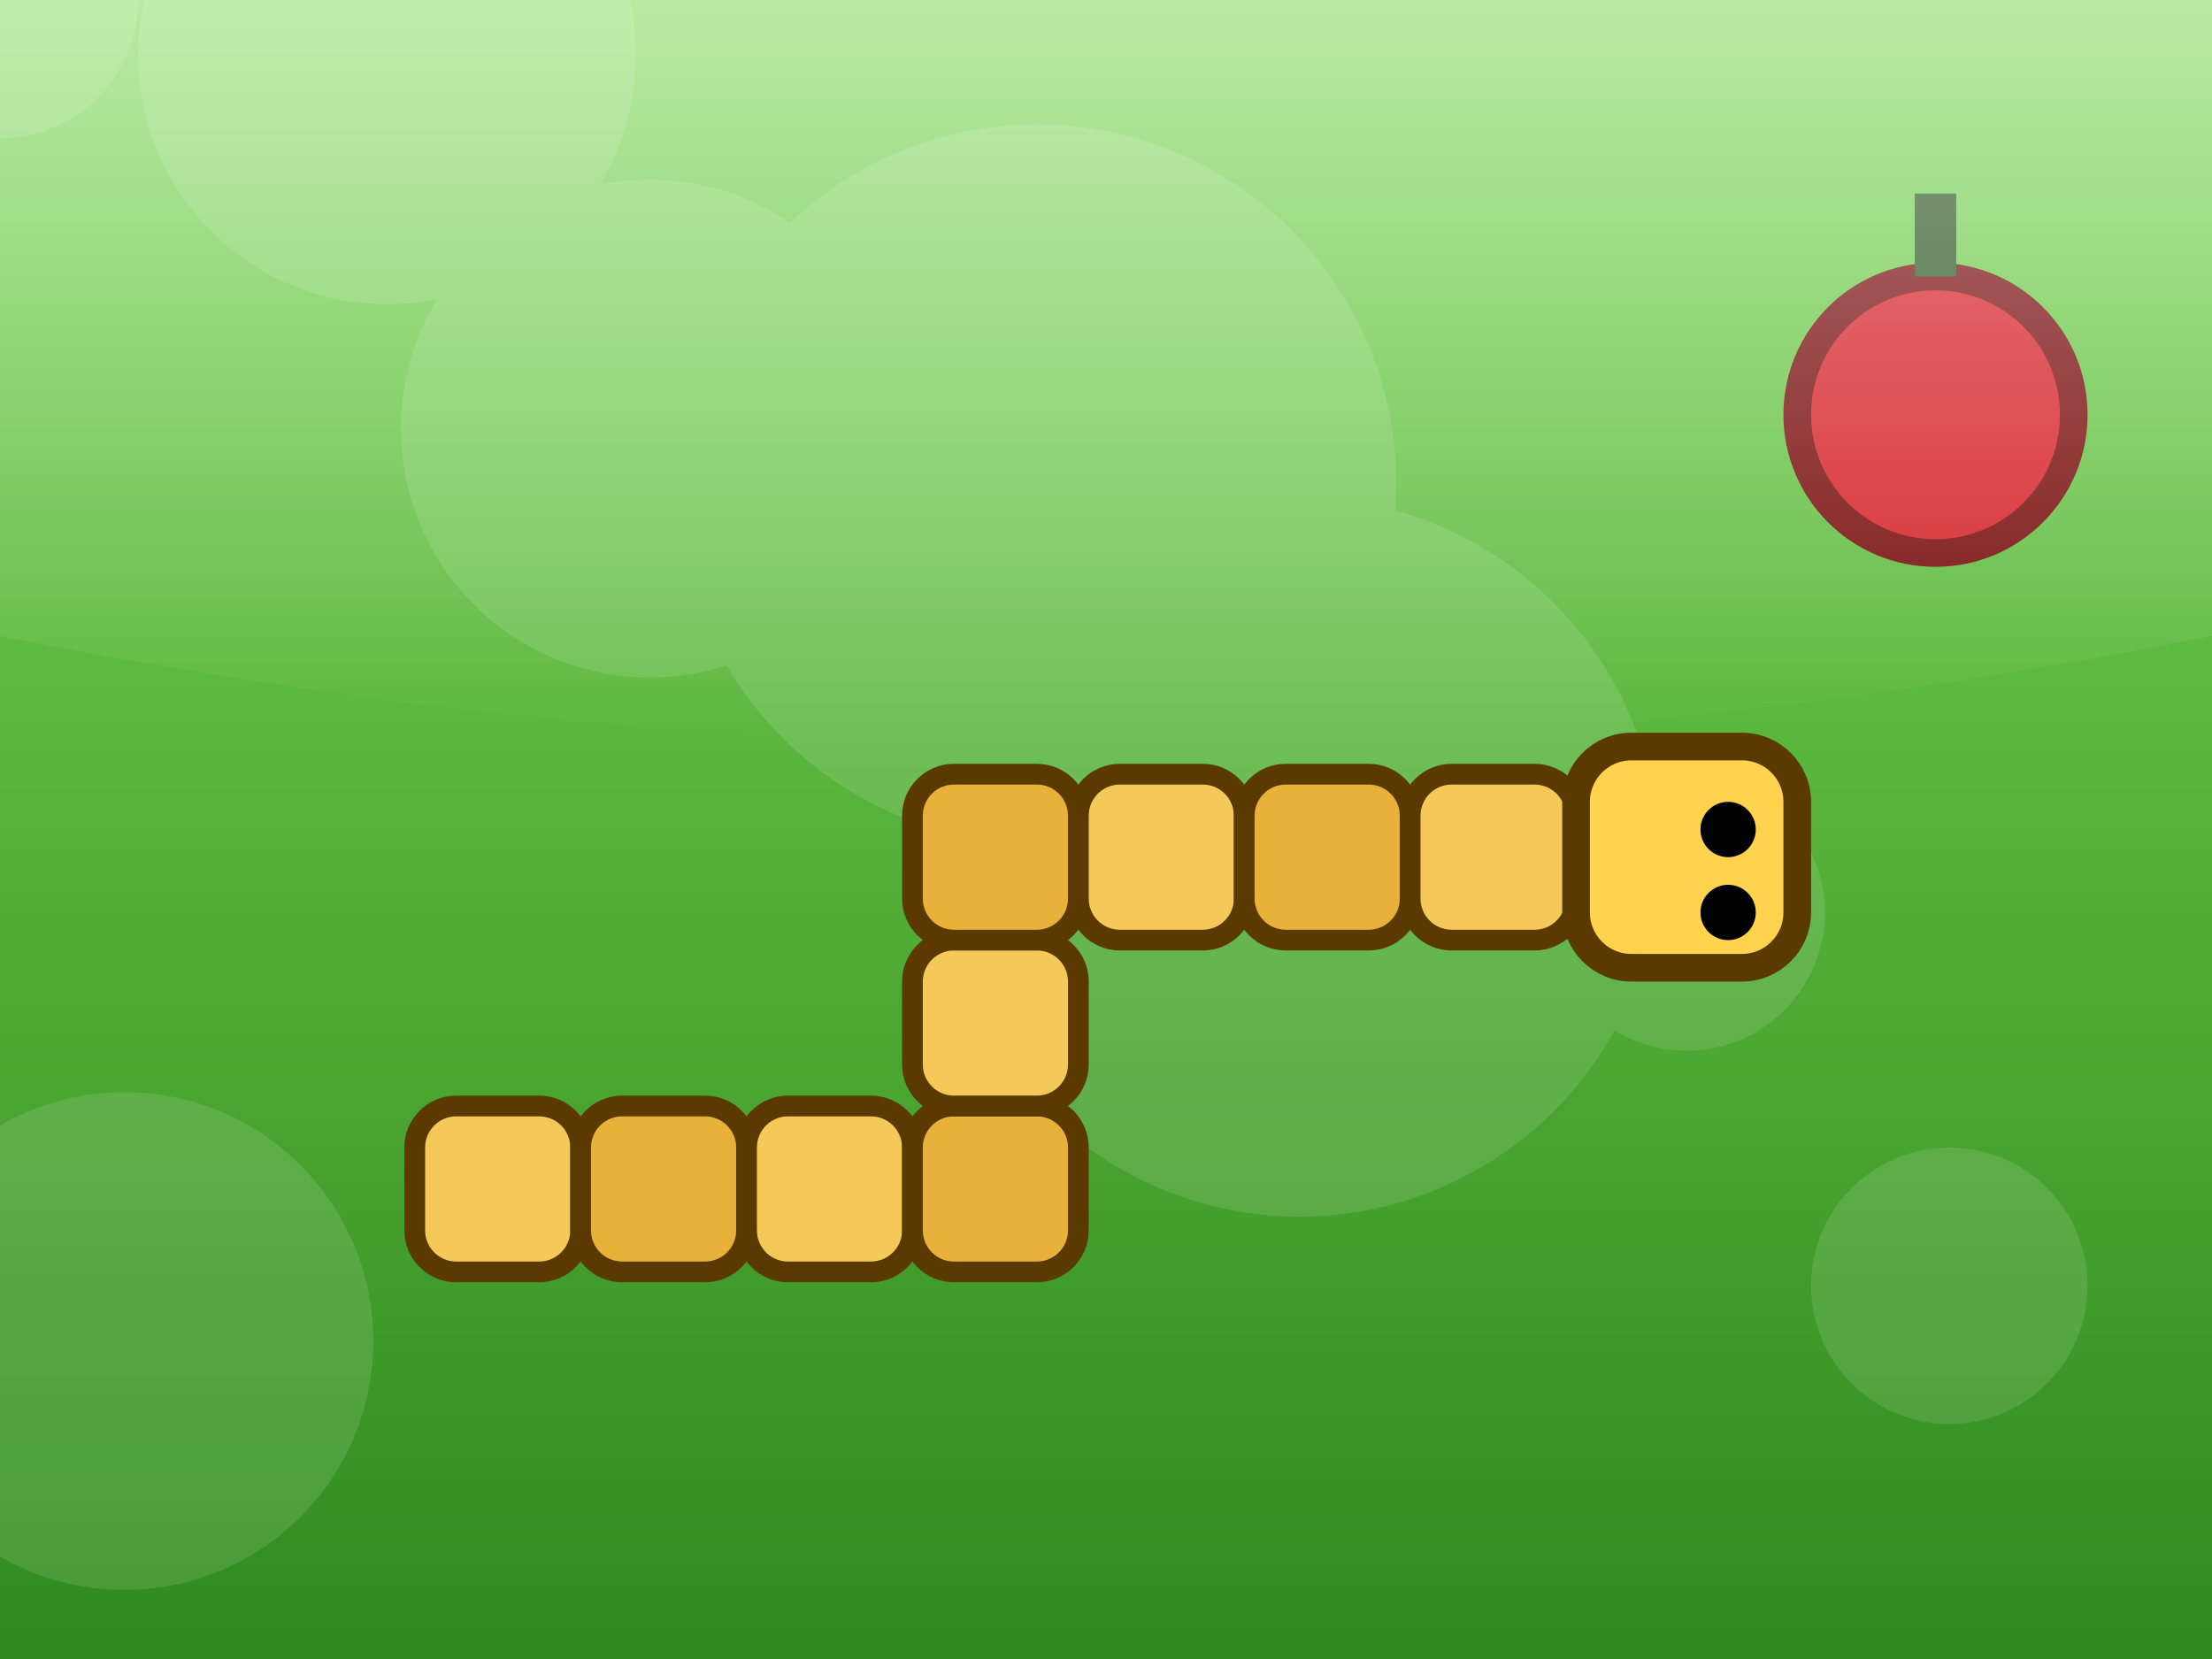
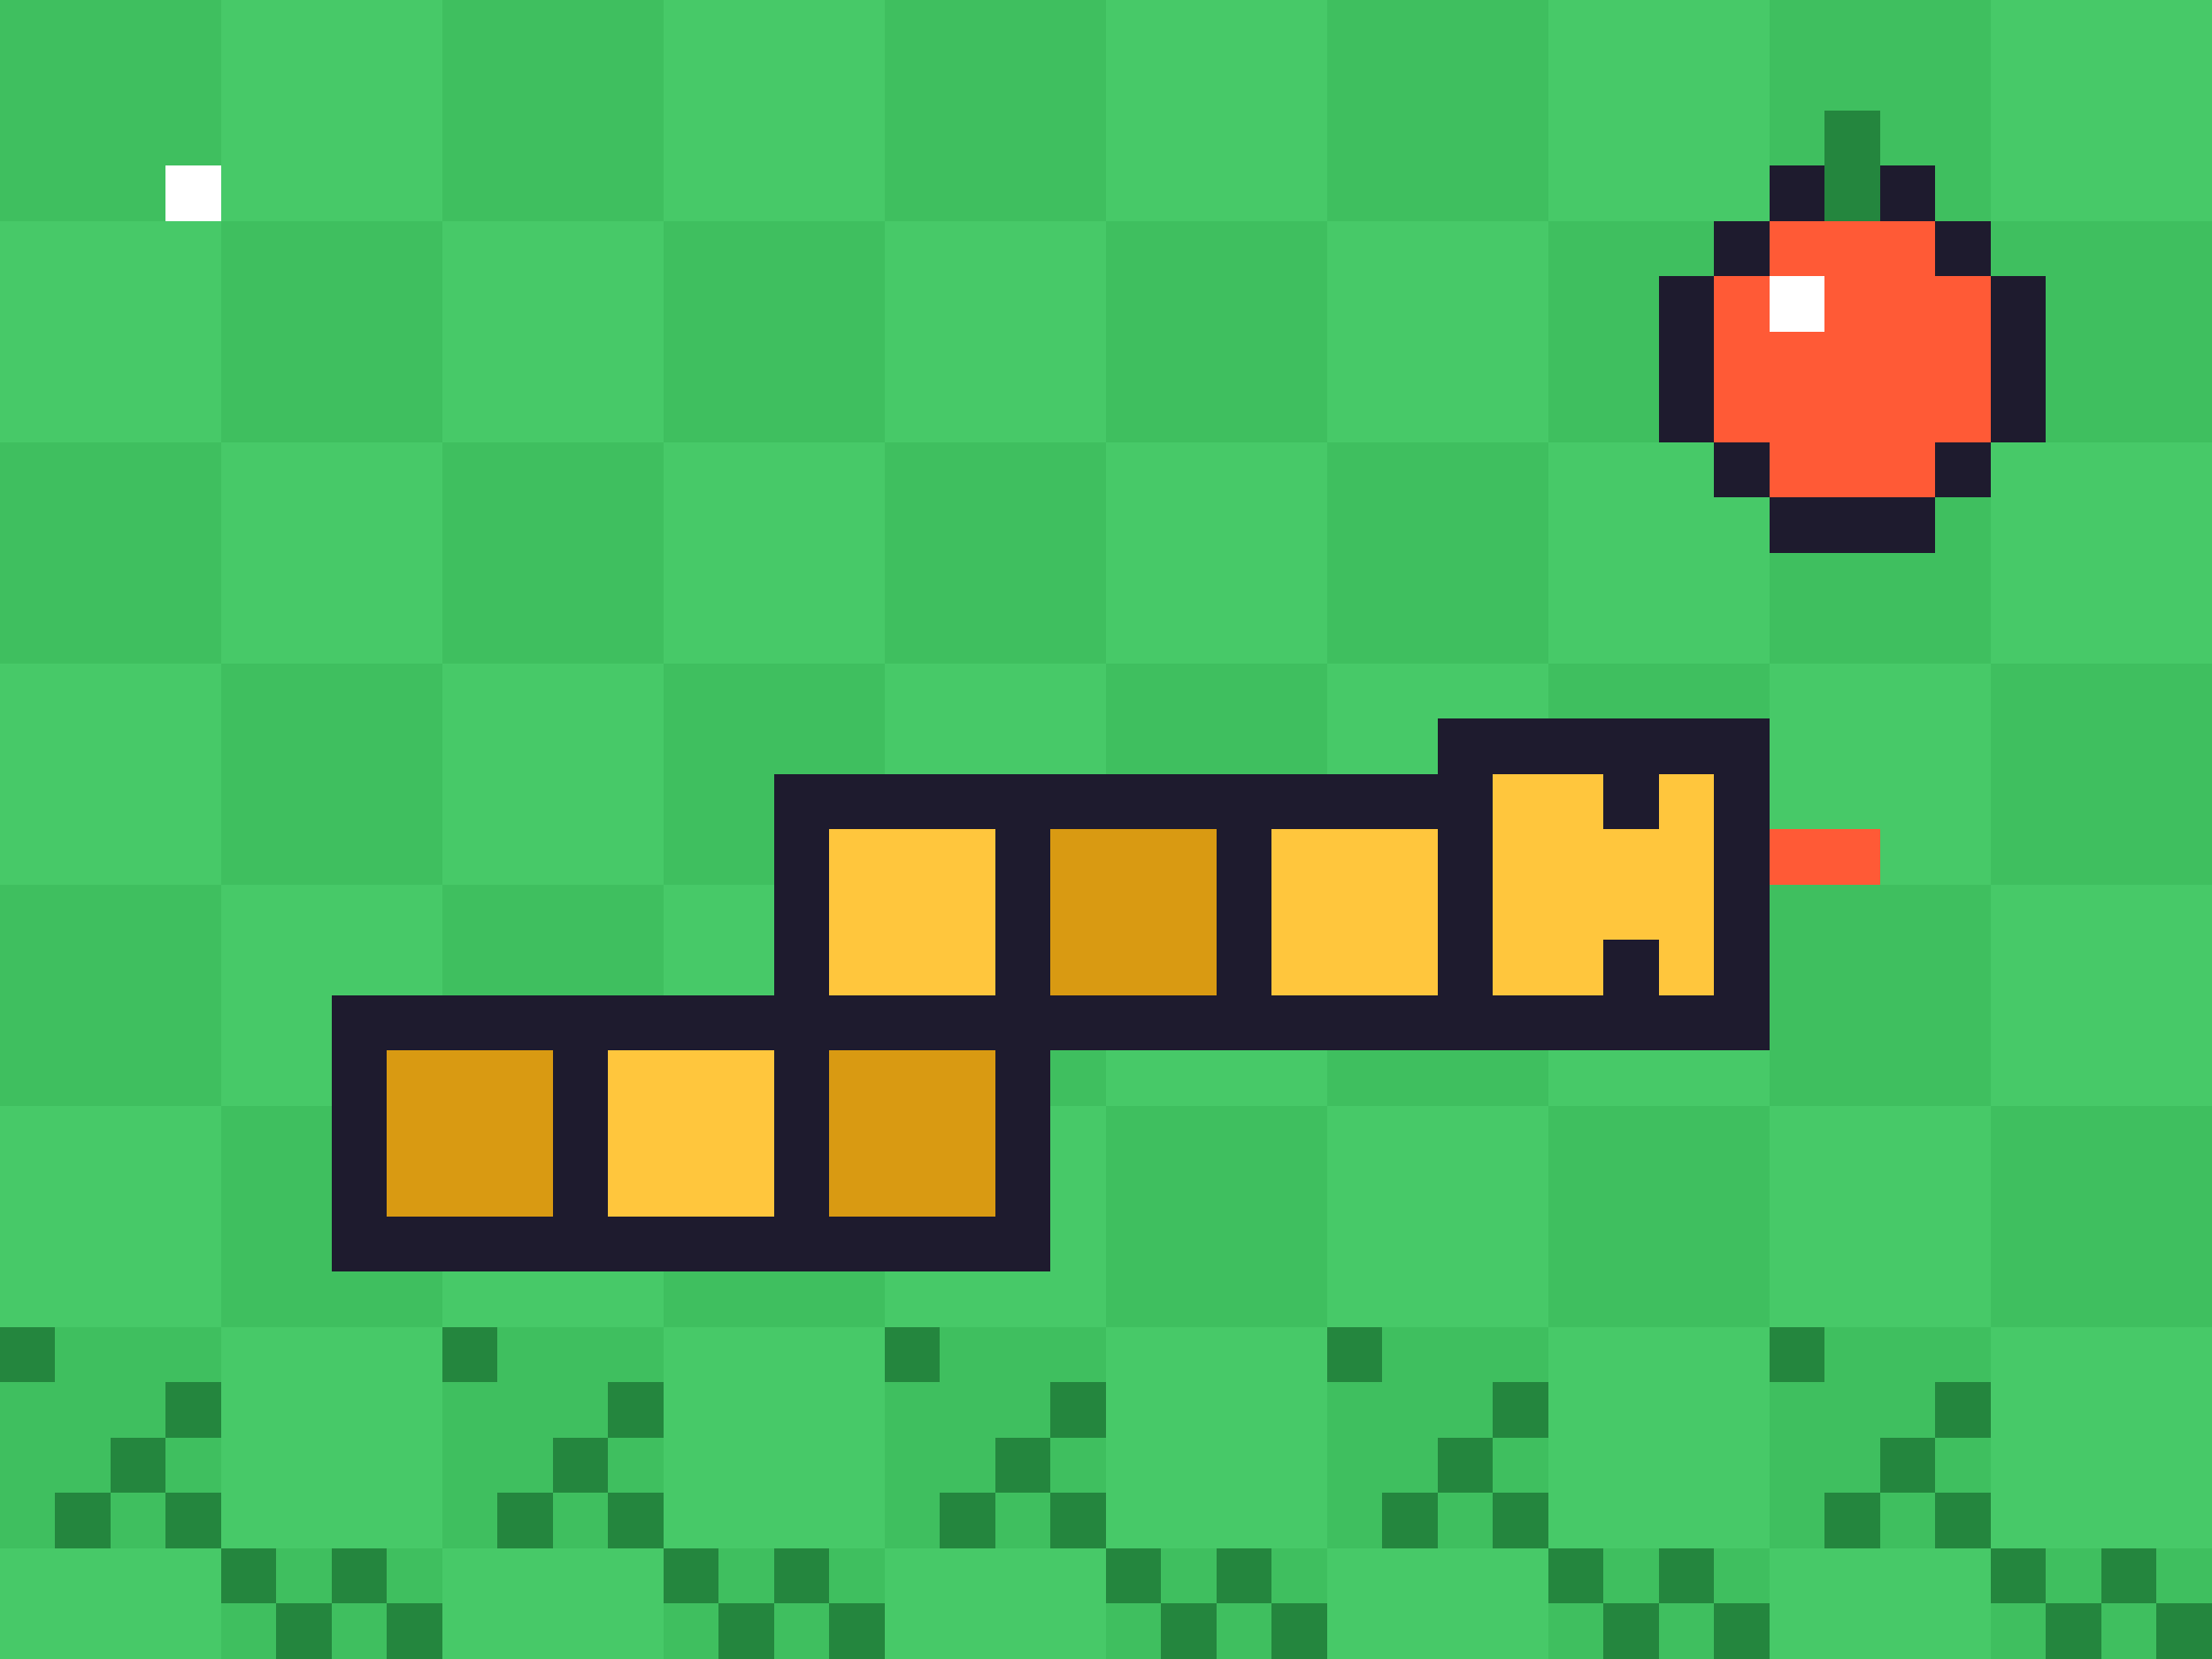
- <svg xmlns="http://www.w3.org/2000/svg" viewBox="0 0 160 120" width="160" height="120">
-   <defs>
-     <linearGradient id="f" x1="0" y1="0" x2="0" y2="1">
-       <stop offset="0" stop-color="#7ed957" />
-       <stop offset="1" stop-color="#2f8a1e" />
-     </linearGradient>
-     <linearGradient id="b" x1="0" y1="0" x2="0" y2="1">
-       <stop offset="0" stop-color="#fff" stop-opacity=".45" />
-       <stop offset="1" stop-color="#fff" stop-opacity="0" />
-     </linearGradient>
-   </defs>
-   <rect width="160" height="120" fill="url(#f)" />
-   <g opacity=".12" fill="#fff">
-     <circle cx="0" cy="0" r="10" />
-     <circle cx="47" cy="31" r="18" />
-     <circle cx="94" cy="62" r="26" />
-     <circle cx="141" cy="93" r="10" />
-     <circle cx="28" cy="4" r="18" />
-     <circle cx="75" cy="35" r="26" />
-     <circle cx="122" cy="66" r="10" />
-     <circle cx="9" cy="97" r="18" />
-   </g>
-   <rect x="30" y="80" width="12" height="12" rx="3" fill="#f4c95a" stroke="#5a3a00" stroke-width="1.5" />
-   <rect x="42" y="80" width="12" height="12" rx="3" fill="#e8b13a" stroke="#5a3a00" stroke-width="1.5" />
-   <rect x="54" y="80" width="12" height="12" rx="3" fill="#f4c95a" stroke="#5a3a00" stroke-width="1.5" />
-   <rect x="66" y="80" width="12" height="12" rx="3" fill="#e8b13a" stroke="#5a3a00" stroke-width="1.5" />
-   <rect x="66" y="68" width="12" height="12" rx="3" fill="#f4c95a" stroke="#5a3a00" stroke-width="1.5" />
-   <rect x="66" y="56" width="12" height="12" rx="3" fill="#e8b13a" stroke="#5a3a00" stroke-width="1.5" />
-   <rect x="78" y="56" width="12" height="12" rx="3" fill="#f4c95a" stroke="#5a3a00" stroke-width="1.5" />
-   <rect x="90" y="56" width="12" height="12" rx="3" fill="#e8b13a" stroke="#5a3a00" stroke-width="1.5" />
-   <rect x="102" y="56" width="12" height="12" rx="3" fill="#f4c95a" stroke="#5a3a00" stroke-width="1.5" />
-   <rect x="114" y="54" width="16" height="16" rx="4" fill="#ffd34d" stroke="#5a3a00" stroke-width="2" />
-   <circle cx="125" cy="60" r="2" fill="#000" />
-   <circle cx="125" cy="66" r="2" fill="#000" />
-   <circle cx="140" cy="30" r="10" fill="#d6262b" stroke="#7a1010" stroke-width="2" />
-   <path d="M140 20v-6" stroke="#2f5a24" stroke-width="3" />
-   <path d="M0 0H160V46Q80 62 0 46Z" fill="url(#b)" />
+ <svg xmlns="http://www.w3.org/2000/svg" viewBox="0 0 40 30" width="160" height="120" shape-rendering="crispEdges">
+   <rect x="0" y="0" width="40" height="30" fill="#3fbf5f" />
+   <rect x="0" y="24" width="1" height="1" fill="#24863e" />
+   <rect x="4" y="24" width="1" height="1" fill="#24863e" />
+   <rect x="8" y="24" width="1" height="1" fill="#24863e" />
+   <rect x="12" y="24" width="1" height="1" fill="#24863e" />
+   <rect x="16" y="24" width="1" height="1" fill="#24863e" />
+   <rect x="20" y="24" width="1" height="1" fill="#24863e" />
+   <rect x="24" y="24" width="1" height="1" fill="#24863e" />
+   <rect x="28" y="24" width="1" height="1" fill="#24863e" />
+   <rect x="32" y="24" width="1" height="1" fill="#24863e" />
+   <rect x="36" y="24" width="1" height="1" fill="#24863e" />
+   <rect x="3" y="25" width="1" height="1" fill="#24863e" />
+   <rect x="7" y="25" width="1" height="1" fill="#24863e" />
+   <rect x="11" y="25" width="1" height="1" fill="#24863e" />
+   <rect x="15" y="25" width="1" height="1" fill="#24863e" />
+   <rect x="19" y="25" width="1" height="1" fill="#24863e" />
+   <rect x="23" y="25" width="1" height="1" fill="#24863e" />
+   <rect x="27" y="25" width="1" height="1" fill="#24863e" />
+   <rect x="31" y="25" width="1" height="1" fill="#24863e" />
+   <rect x="35" y="25" width="1" height="1" fill="#24863e" />
+   <rect x="39" y="25" width="1" height="1" fill="#24863e" />
+   <rect x="2" y="26" width="1" height="1" fill="#24863e" />
+   <rect x="6" y="26" width="1" height="1" fill="#24863e" />
+   <rect x="10" y="26" width="1" height="1" fill="#24863e" />
+   <rect x="14" y="26" width="1" height="1" fill="#24863e" />
+   <rect x="18" y="26" width="1" height="1" fill="#24863e" />
+   <rect x="22" y="26" width="1" height="1" fill="#24863e" />
+   <rect x="26" y="26" width="1" height="1" fill="#24863e" />
+   <rect x="30" y="26" width="1" height="1" fill="#24863e" />
+   <rect x="34" y="26" width="1" height="1" fill="#24863e" />
+   <rect x="38" y="26" width="1" height="1" fill="#24863e" />
+   <rect x="1" y="27" width="1" height="1" fill="#24863e" />
+   <rect x="3" y="27" width="1" height="1" fill="#24863e" />
+   <rect x="5" y="27" width="1" height="1" fill="#24863e" />
+   <rect x="7" y="27" width="1" height="1" fill="#24863e" />
+   <rect x="9" y="27" width="1" height="1" fill="#24863e" />
+   <rect x="11" y="27" width="1" height="1" fill="#24863e" />
+   <rect x="13" y="27" width="1" height="1" fill="#24863e" />
+   <rect x="15" y="27" width="1" height="1" fill="#24863e" />
+   <rect x="17" y="27" width="1" height="1" fill="#24863e" />
+   <rect x="19" y="27" width="1" height="1" fill="#24863e" />
+   <rect x="21" y="27" width="1" height="1" fill="#24863e" />
+   <rect x="23" y="27" width="1" height="1" fill="#24863e" />
+   <rect x="25" y="27" width="1" height="1" fill="#24863e" />
+   <rect x="27" y="27" width="1" height="1" fill="#24863e" />
+   <rect x="29" y="27" width="1" height="1" fill="#24863e" />
+   <rect x="31" y="27" width="1" height="1" fill="#24863e" />
+   <rect x="33" y="27" width="1" height="1" fill="#24863e" />
+   <rect x="35" y="27" width="1" height="1" fill="#24863e" />
+   <rect x="37" y="27" width="1" height="1" fill="#24863e" />
+   <rect x="39" y="27" width="1" height="1" fill="#24863e" />
+   <rect x="0" y="28" width="1" height="1" fill="#24863e" />
+   <rect x="2" y="28" width="1" height="1" fill="#24863e" />
+   <rect x="4" y="28" width="1" height="1" fill="#24863e" />
+   <rect x="6" y="28" width="1" height="1" fill="#24863e" />
+   <rect x="8" y="28" width="1" height="1" fill="#24863e" />
+   <rect x="10" y="28" width="1" height="1" fill="#24863e" />
+   <rect x="12" y="28" width="1" height="1" fill="#24863e" />
+   <rect x="14" y="28" width="1" height="1" fill="#24863e" />
+   <rect x="16" y="28" width="1" height="1" fill="#24863e" />
+   <rect x="18" y="28" width="1" height="1" fill="#24863e" />
+   <rect x="20" y="28" width="1" height="1" fill="#24863e" />
+   <rect x="22" y="28" width="1" height="1" fill="#24863e" />
+   <rect x="24" y="28" width="1" height="1" fill="#24863e" />
+   <rect x="26" y="28" width="1" height="1" fill="#24863e" />
+   <rect x="28" y="28" width="1" height="1" fill="#24863e" />
+   <rect x="30" y="28" width="1" height="1" fill="#24863e" />
+   <rect x="32" y="28" width="1" height="1" fill="#24863e" />
+   <rect x="34" y="28" width="1" height="1" fill="#24863e" />
+   <rect x="36" y="28" width="1" height="1" fill="#24863e" />
+   <rect x="38" y="28" width="1" height="1" fill="#24863e" />
+   <rect x="1" y="29" width="1" height="1" fill="#24863e" />
+   <rect x="3" y="29" width="1" height="1" fill="#24863e" />
+   <rect x="5" y="29" width="1" height="1" fill="#24863e" />
+   <rect x="7" y="29" width="1" height="1" fill="#24863e" />
+   <rect x="9" y="29" width="1" height="1" fill="#24863e" />
+   <rect x="11" y="29" width="1" height="1" fill="#24863e" />
+   <rect x="13" y="29" width="1" height="1" fill="#24863e" />
+   <rect x="15" y="29" width="1" height="1" fill="#24863e" />
+   <rect x="17" y="29" width="1" height="1" fill="#24863e" />
+   <rect x="19" y="29" width="1" height="1" fill="#24863e" />
+   <rect x="21" y="29" width="1" height="1" fill="#24863e" />
+   <rect x="23" y="29" width="1" height="1" fill="#24863e" />
+   <rect x="25" y="29" width="1" height="1" fill="#24863e" />
+   <rect x="27" y="29" width="1" height="1" fill="#24863e" />
+   <rect x="29" y="29" width="1" height="1" fill="#24863e" />
+   <rect x="31" y="29" width="1" height="1" fill="#24863e" />
+   <rect x="33" y="29" width="1" height="1" fill="#24863e" />
+   <rect x="35" y="29" width="1" height="1" fill="#24863e" />
+   <rect x="37" y="29" width="1" height="1" fill="#24863e" />
+   <rect x="39" y="29" width="1" height="1" fill="#24863e" />
+   <rect x="3" y="3" width="1" height="1" fill="#ffffff" />
+   <rect x="35" y="5" width="1" height="1" fill="#ffffff" />
+   <rect x="7" y="11" width="1" height="1" fill="#ffffff" />
+   <rect x="31" y="13" width="1" height="1" fill="#ffffff" />
+   <rect x="4" y="0" width="4" height="4" fill="#47c968" />
+   <rect x="12" y="0" width="4" height="4" fill="#47c968" />
+   <rect x="20" y="0" width="4" height="4" fill="#47c968" />
+   <rect x="28" y="0" width="4" height="4" fill="#47c968" />
+   <rect x="36" y="0" width="4" height="4" fill="#47c968" />
+   <rect x="0" y="4" width="4" height="4" fill="#47c968" />
+   <rect x="8" y="4" width="4" height="4" fill="#47c968" />
+   <rect x="16" y="4" width="4" height="4" fill="#47c968" />
+   <rect x="24" y="4" width="4" height="4" fill="#47c968" />
+   <rect x="32" y="4" width="4" height="4" fill="#47c968" />
+   <rect x="4" y="8" width="4" height="4" fill="#47c968" />
+   <rect x="12" y="8" width="4" height="4" fill="#47c968" />
+   <rect x="20" y="8" width="4" height="4" fill="#47c968" />
+   <rect x="28" y="8" width="4" height="4" fill="#47c968" />
+   <rect x="36" y="8" width="4" height="4" fill="#47c968" />
+   <rect x="0" y="12" width="4" height="4" fill="#47c968" />
+   <rect x="8" y="12" width="4" height="4" fill="#47c968" />
+   <rect x="16" y="12" width="4" height="4" fill="#47c968" />
+   <rect x="24" y="12" width="4" height="4" fill="#47c968" />
+   <rect x="32" y="12" width="4" height="4" fill="#47c968" />
+   <rect x="4" y="16" width="4" height="4" fill="#47c968" />
+   <rect x="12" y="16" width="4" height="4" fill="#47c968" />
+   <rect x="20" y="16" width="4" height="4" fill="#47c968" />
+   <rect x="28" y="16" width="4" height="4" fill="#47c968" />
+   <rect x="36" y="16" width="4" height="4" fill="#47c968" />
+   <rect x="0" y="20" width="4" height="4" fill="#47c968" />
+   <rect x="8" y="20" width="4" height="4" fill="#47c968" />
+   <rect x="16" y="20" width="4" height="4" fill="#47c968" />
+   <rect x="24" y="20" width="4" height="4" fill="#47c968" />
+   <rect x="32" y="20" width="4" height="4" fill="#47c968" />
+   <rect x="4" y="24" width="4" height="4" fill="#47c968" />
+   <rect x="12" y="24" width="4" height="4" fill="#47c968" />
+   <rect x="20" y="24" width="4" height="4" fill="#47c968" />
+   <rect x="28" y="24" width="4" height="4" fill="#47c968" />
+   <rect x="36" y="24" width="4" height="4" fill="#47c968" />
+   <rect x="0" y="28" width="4" height="4" fill="#47c968" />
+   <rect x="8" y="28" width="4" height="4" fill="#47c968" />
+   <rect x="16" y="28" width="4" height="4" fill="#47c968" />
+   <rect x="24" y="28" width="4" height="4" fill="#47c968" />
+   <rect x="32" y="28" width="4" height="4" fill="#47c968" />
+   <rect x="6" y="18" width="5" height="5" fill="#1e1b2e" />
+   <rect x="7" y="19" width="3" height="3" fill="#d99a12" />
+   <rect x="10" y="18" width="5" height="5" fill="#1e1b2e" />
+   <rect x="11" y="19" width="3" height="3" fill="#ffc63d" />
+   <rect x="14" y="18" width="5" height="5" fill="#1e1b2e" />
+   <rect x="15" y="19" width="3" height="3" fill="#d99a12" />
+   <rect x="14" y="14" width="5" height="5" fill="#1e1b2e" />
+   <rect x="15" y="15" width="3" height="3" fill="#ffc63d" />
+   <rect x="18" y="14" width="5" height="5" fill="#1e1b2e" />
+   <rect x="19" y="15" width="3" height="3" fill="#d99a12" />
+   <rect x="22" y="14" width="5" height="5" fill="#1e1b2e" />
+   <rect x="23" y="15" width="3" height="3" fill="#ffc63d" />
+   <rect x="26" y="13" width="6" height="6" fill="#1e1b2e" />
+   <rect x="27" y="14" width="4" height="4" fill="#ffc63d" />
+   <rect x="29" y="14" width="1" height="1" fill="#1e1b2e" />
+   <rect x="29" y="17" width="1" height="1" fill="#1e1b2e" />
+   <rect x="32" y="15" width="2" height="1" fill="#ff5a36" />
+   <rect x="32" y="3" width="3" height="1" fill="#1e1b2e" />
+   <rect x="31" y="4" width="5" height="1" fill="#1e1b2e" />
+   <rect x="30" y="5" width="7" height="1" fill="#1e1b2e" />
+   <rect x="30" y="6" width="7" height="1" fill="#1e1b2e" />
+   <rect x="30" y="7" width="7" height="1" fill="#1e1b2e" />
+   <rect x="31" y="8" width="5" height="1" fill="#1e1b2e" />
+   <rect x="32" y="9" width="3" height="1" fill="#1e1b2e" />
+   <rect x="32" y="4" width="3" height="1" fill="#ff5a36" />
+   <rect x="31" y="5" width="5" height="1" fill="#ff5a36" />
+   <rect x="31" y="6" width="5" height="1" fill="#ff5a36" />
+   <rect x="31" y="7" width="5" height="1" fill="#ff5a36" />
+   <rect x="32" y="8" width="3" height="1" fill="#ff5a36" />
+   <rect x="33" y="2" width="1" height="2" fill="#24863e" />
+   <rect x="32" y="5" width="1" height="1" fill="#ffffff" />
</svg>
